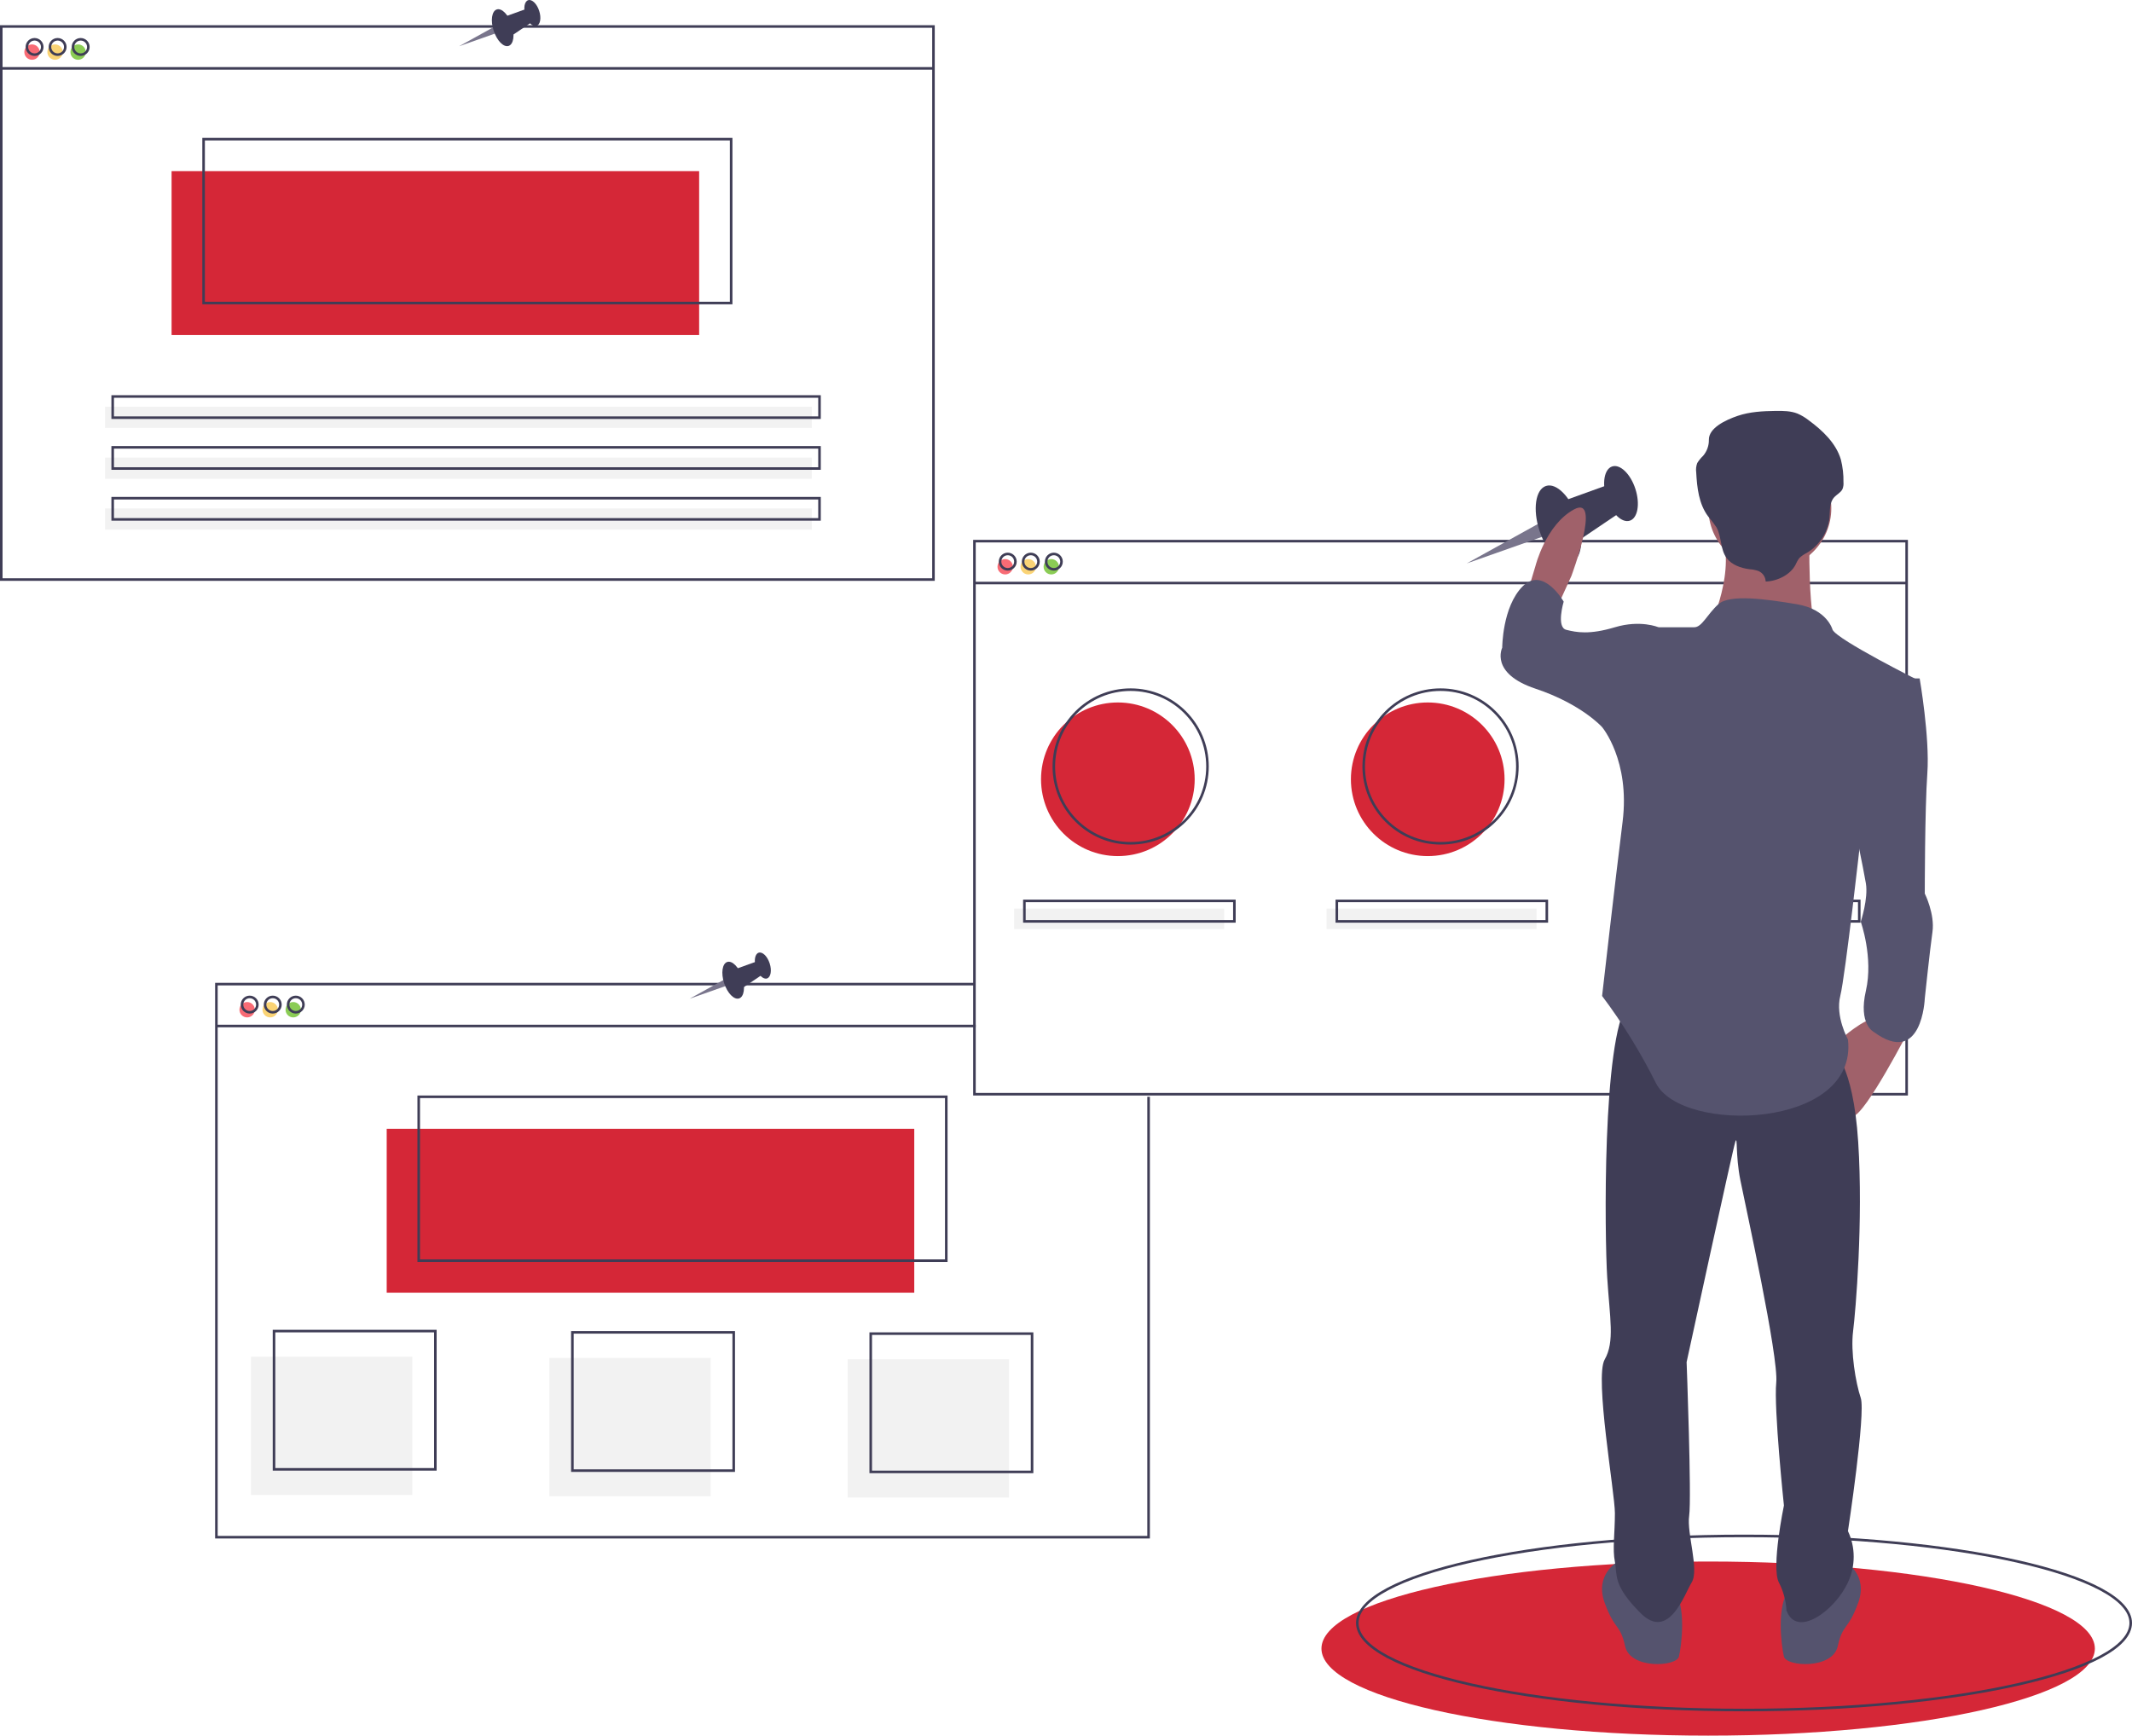
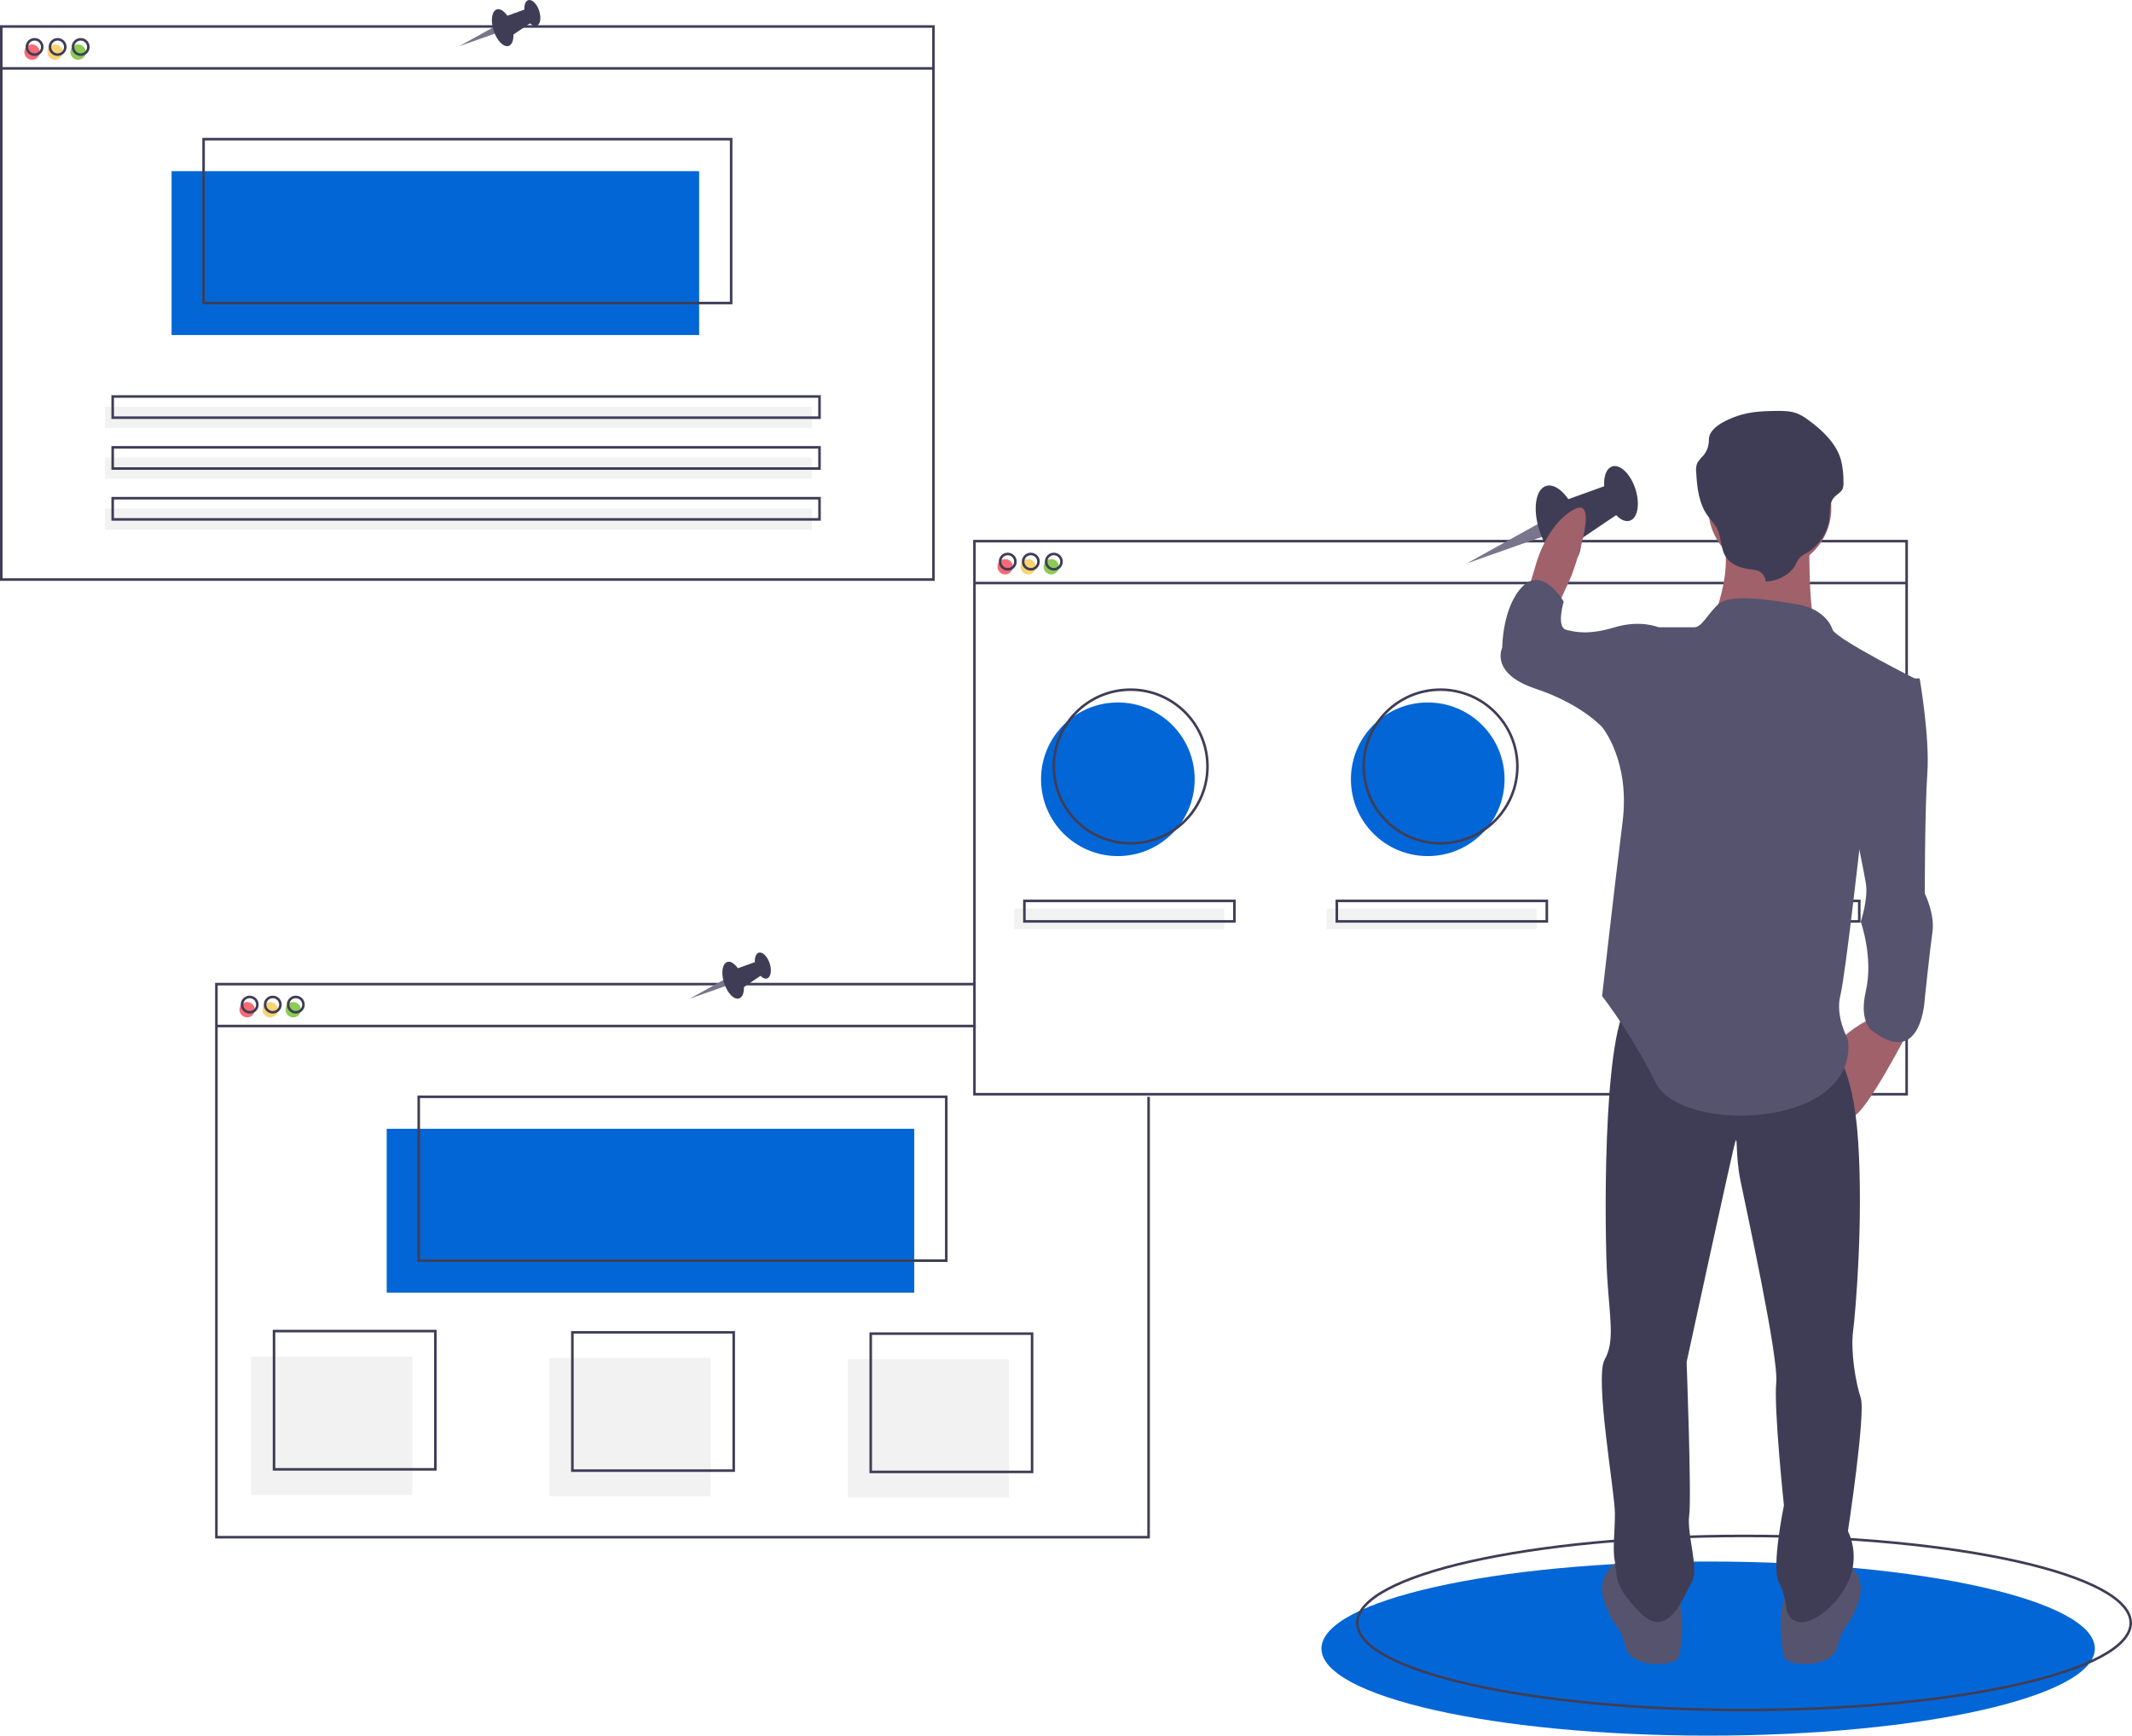
<svg xmlns="http://www.w3.org/2000/svg" id="e66cdcae-b662-46fb-b424-18ba1a805fb0" data-name="Layer 1" width="832.5" height="677.845" viewBox="0 0 832.5 677.845">
-   <ellipse cx="667" cy="643.845" rx="151" ry="34" fill="#d52737" />
+   <ellipse cx="667" cy="643.845" rx="151" ry="34" fill="#0366d6" />
  <ellipse cx="681" cy="633.845" rx="151" ry="34" fill="none" stroke="#3f3d56" stroke-miterlimit="10" />
-   <circle cx="436.5" cy="304.345" r="30" fill="#d52737" />
-   <circle cx="557.5" cy="304.345" r="30" fill="#d52737" />
-   <circle cx="678.5" cy="304.345" r="30" fill="#d52737" />
+   <circle cx="436.5" cy="304.345" r="30" fill="#0366d6" />
+   <circle cx="557.5" cy="304.345" r="30" fill="#0366d6" />
+   <circle cx="678.5" cy="304.345" r="30" fill="#0366d6" />
  <circle cx="12.5" cy="20.345" r="3" fill="#f86b75" />
  <circle cx="21.5" cy="20.345" r="3" fill="#fad375" />
  <circle cx="30.5" cy="20.345" r="3" fill="#8bcc55" />
-   <rect x="67" y="66.845" width="206" height="64" fill="#d52737" />
+   <rect x="67" y="66.845" width="206" height="64" fill="#0366d6" />
  <rect x="0.5" y="10.345" width="364" height="216" fill="none" stroke="#3f3d56" stroke-miterlimit="10" />
  <line x1="0.5" y1="26.703" x2="364.5" y2="26.703" fill="none" stroke="#3f3d56" stroke-miterlimit="10" />
  <circle cx="13.5" cy="18.345" r="3" fill="none" stroke="#3f3d56" stroke-miterlimit="10" />
  <circle cx="22.5" cy="18.345" r="3" fill="none" stroke="#3f3d56" stroke-miterlimit="10" />
  <circle cx="31.5" cy="18.345" r="3" fill="none" stroke="#3f3d56" stroke-miterlimit="10" />
  <rect x="79.5" y="54.345" width="206" height="64" fill="none" stroke="#3f3d56" stroke-miterlimit="10" />
  <rect x="41" y="158.845" width="276" height="8.276" fill="#f2f2f2" />
  <rect x="41" y="178.707" width="276" height="8.276" fill="#f2f2f2" />
  <rect x="41" y="198.569" width="276" height="8.276" fill="#f2f2f2" />
  <rect x="44" y="154.845" width="276" height="8.276" fill="none" stroke="#3f3d56" stroke-miterlimit="10" />
  <rect x="44" y="174.707" width="276" height="8.276" fill="none" stroke="#3f3d56" stroke-miterlimit="10" />
  <rect x="44" y="194.569" width="276" height="8.276" fill="none" stroke="#3f3d56" stroke-miterlimit="10" />
  <circle cx="96.5" cy="394.345" r="3" fill="#f86b75" />
  <circle cx="105.5" cy="394.345" r="3" fill="#fad375" />
  <circle cx="114.5" cy="394.345" r="3" fill="#8bcc55" />
-   <rect x="151" y="440.845" width="206" height="64" fill="#d52737" />
+   <rect x="151" y="440.845" width="206" height="64" fill="#0366d6" />
  <polyline points="448.5 428.345 448.5 600.345 84.5 600.345 84.5 384.345 380.5 384.345" fill="none" stroke="#3f3d56" stroke-miterlimit="10" />
  <line x1="84.5" y1="400.703" x2="381" y2="400.703" fill="none" stroke="#3f3d56" stroke-miterlimit="10" />
  <circle cx="97.5" cy="392.345" r="3" fill="none" stroke="#3f3d56" stroke-miterlimit="10" />
  <circle cx="106.5" cy="392.345" r="3" fill="none" stroke="#3f3d56" stroke-miterlimit="10" />
  <circle cx="115.5" cy="392.345" r="3" fill="none" stroke="#3f3d56" stroke-miterlimit="10" />
  <rect x="163.5" y="428.345" width="206" height="64" fill="none" stroke="#3f3d56" stroke-miterlimit="10" />
  <circle cx="392.5" cy="221.345" r="3" fill="#f86b75" />
  <circle cx="401.5" cy="221.345" r="3" fill="#fad375" />
  <circle cx="410.5" cy="221.345" r="3" fill="#8bcc55" />
  <rect x="380.5" y="211.345" width="364" height="216" fill="none" stroke="#3f3d56" stroke-miterlimit="10" />
  <line x1="380.5" y1="227.703" x2="744.5" y2="227.703" fill="none" stroke="#3f3d56" stroke-miterlimit="10" />
  <circle cx="393.5" cy="219.345" r="3" fill="none" stroke="#3f3d56" stroke-miterlimit="10" />
  <circle cx="402.5" cy="219.345" r="3" fill="none" stroke="#3f3d56" stroke-miterlimit="10" />
  <circle cx="411.5" cy="219.345" r="3" fill="none" stroke="#3f3d56" stroke-miterlimit="10" />
  <circle cx="441.5" cy="299.345" r="30" fill="none" stroke="#3f3d56" stroke-miterlimit="10" />
  <circle cx="562.5" cy="299.345" r="30" fill="none" stroke="#3f3d56" stroke-miterlimit="10" />
  <circle cx="683.5" cy="299.345" r="30" fill="none" stroke="#3f3d56" stroke-miterlimit="10" />
  <rect x="396" y="354.845" width="82" height="8" fill="#f2f2f2" />
  <rect x="518" y="354.845" width="82" height="8" fill="#f2f2f2" />
  <rect x="640" y="354.845" width="82" height="8" fill="#f2f2f2" />
  <rect x="400" y="351.845" width="82" height="8" fill="none" stroke="#3f3d56" stroke-miterlimit="10" />
  <rect x="522" y="351.845" width="82" height="8" fill="none" stroke="#3f3d56" stroke-miterlimit="10" />
  <rect x="644" y="351.845" width="82" height="8" fill="none" stroke="#3f3d56" stroke-miterlimit="10" />
  <rect x="98" y="529.845" width="63" height="54" fill="#f2f2f2" />
  <rect x="214.5" y="530.345" width="63" height="54" fill="#f2f2f2" />
  <rect x="331" y="530.845" width="63" height="54" fill="#f2f2f2" />
  <rect x="107" y="519.845" width="63" height="54" fill="none" stroke="#3f3d56" stroke-miterlimit="10" />
  <rect x="223.5" y="520.345" width="63" height="54" fill="none" stroke="#3f3d56" stroke-miterlimit="10" />
  <rect x="340" y="520.845" width="63" height="54" fill="none" stroke="#3f3d56" stroke-miterlimit="10" />
  <polygon points="600.786 204.492 572.726 220.039 602.65 209.483 600.786 204.492" fill="#79758c" />
  <ellipse cx="792.31" cy="315.866" rx="7.829" ry="15.772" transform="translate(-242.5739 149.1338) rotate(-17.99425)" fill="#3f3d56" />
  <ellipse cx="816.715" cy="303.839" rx="5.906" ry="11.137" transform="translate(-237.665 156.0847) rotate(-17.99425)" fill="#3f3d56" />
  <polygon points="610.365 195.681 628.977 188.961 632.933 199.919 614.919 212.087 610.365 195.681" fill="#3f3d56" />
  <path d="M792.335,347.046l5-11s12-32,1-26-15,22-15,22l-3,10Z" transform="translate(-183.75 -111.0777)" fill="#a0616a" />
  <path d="M929.335,513.046s-17,33-22,34-5-30-5-30,10-9,14-8S929.335,513.046,929.335,513.046Z" transform="translate(-183.75 -111.0777)" fill="#a0616a" />
  <path d="M904.335,721.046s9,5,5,16-6,8-8,17-20,8-21,4-3-20,2-26S904.335,721.046,904.335,721.046Z" transform="translate(-183.75 -111.0777)" fill="#55536e" />
  <path d="M815.335,721.046s-9,5-5,16,6,8,8,17,20,8,21,4,3-20-2-26S815.335,721.046,815.335,721.046Z" transform="translate(-183.75 -111.0777)" fill="#55536e" />
  <path d="M899.335,521.046s8,5,10,36-1,66-2,74,1,20,3,26-5,52-5,52a23.433,23.433,0,0,1,0,20c-5,11-20,22-24,11a27.131,27.131,0,0,0-3-11c-3-6,2-30,2-30s-4-38-3-48-12-69-14-79-1-18-2-15-19,86-19,86,2,53,1,60,4,21,1,26-9,23-20,12-9-15-10-20,0-11,0-19-8-53-4-60,2-16,1-32-2-93,8-107S899.335,521.046,899.335,521.046Z" transform="translate(-183.75 -111.0777)" fill="#3f3d56" />
  <circle cx="691.085" cy="198.469" r="24" fill="#a0616a" />
  <path d="M890.335,319.046s-1,36,4,42-43-5-43-5,11-23,4-38S890.335,319.046,890.335,319.046Z" transform="translate(-183.75 -111.0777)" fill="#a0616a" />
  <path d="M899.335,357.046s-2-8-14-10-26.191-4-30.595,0-6.405,9-9.405,9h-14l-22,39s11,13,8,37-8,68-8,68a219.995,219.995,0,0,1,21,34c10,20,79,18,75-17,0,0-5-9-3-17s8-62,8-62l23-61S901.335,361.046,899.335,357.046Z" transform="translate(-183.75 -111.0777)" fill="#55536e" />
  <path d="M926.335,376.046h7s4,23,3,37-1,47-1,47,4,8,3,15-3,26-3,26-1,27-20,13c0,0-6-3-3-16s-2-27-2-27,3-9,2-15-5-25-5-25Z" transform="translate(-183.75 -111.0777)" fill="#55536e" />
  <path d="M836.335,359.046l-5-3s-7-3-17,0-15,2-19,1-1-11-1-11-8-14-16-6-8,24-8,24-5,10,13,16,26,15,26,15h20Z" transform="translate(-183.75 -111.0777)" fill="#55536e" />
  <path d="M873.208,338.194a4.636,4.636,0,0,0-2.875-4.13,13.109,13.109,0,0,0-3.417-.675c-3.405-.439-6.908-1.688-8.892-4.289-2.641-3.464-1.919-8.309-4.036-12.07a41.86,41.86,0,0,0-3.227-4.24c-3.694-4.944-4.345-11.255-4.682-17.26a7.41,7.41,0,0,1,.407-3.606,13.863,13.863,0,0,1,2.282-2.816,9.352,9.352,0,0,0,2.262-6.241c-.108-4.651,6.546-7.776,11.259-9.382s9.823-1.862,14.844-1.93c2.886-.039,5.865-.005,8.518,1.049a19.607,19.607,0,0,1,4.271,2.543c5.56,4.07,10.782,9.073,12.648,15.406a33.311,33.311,0,0,1,1.013,8.848,5.791,5.791,0,0,1-.396,2.723c-.667,1.342-2.24,2.068-3.257,3.206-1.899,2.125-1.561,5.2-1.802,7.95a18.21,18.21,0,0,1-8.944,13.773,11.406,11.406,0,0,0-2.797,1.934,12.279,12.279,0,0,0-1.543,2.693C882.845,335.517,877.805,338.058,873.208,338.194Z" transform="translate(-183.75 -111.0777)" fill="#3f3d56" />
  <polygon points="192.598 10.671 179.278 18.05 193.483 13.04 192.598 10.671" fill="#79758c" />
  <ellipse cx="380.038" cy="121.889" rx="3.716" ry="7.487" transform="translate(-202.8155 12.28627) rotate(-17.99425)" fill="#3f3d56" />
  <ellipse cx="391.623" cy="116.18" rx="2.804" ry="5.286" transform="translate(-200.4854 15.58571) rotate(-17.99425)" fill="#3f3d56" />
  <polygon points="197.145 6.488 205.98 3.299 207.858 8.5 199.307 14.276 197.145 6.488" fill="#3f3d56" />
  <polygon points="282.598 382.671 269.278 390.05 283.483 385.04 282.598 382.671" fill="#79758c" />
  <ellipse cx="470.038" cy="493.889" rx="3.716" ry="7.487" transform="translate(-313.3323 58.28467) rotate(-17.99425)" fill="#3f3d56" />
  <ellipse cx="481.623" cy="488.18" rx="2.804" ry="5.286" transform="translate(-311.0021 61.58411) rotate(-17.99425)" fill="#3f3d56" />
  <polygon points="287.145 378.488 295.98 375.299 297.858 380.5 289.307 386.276 287.145 378.488" fill="#3f3d56" />
</svg>
